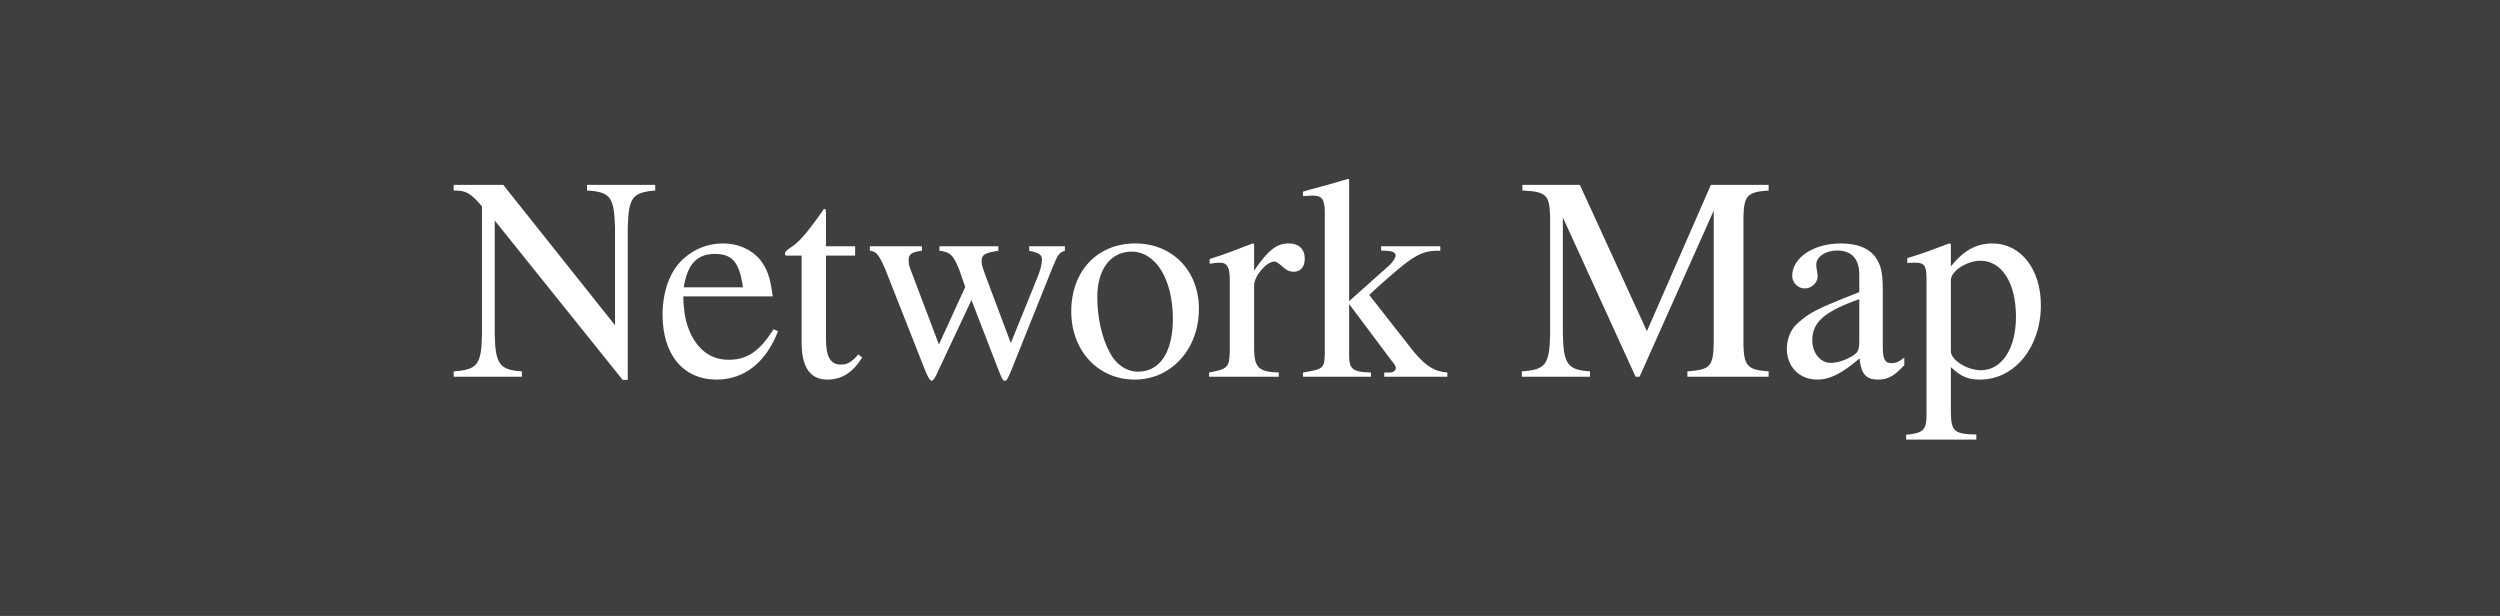
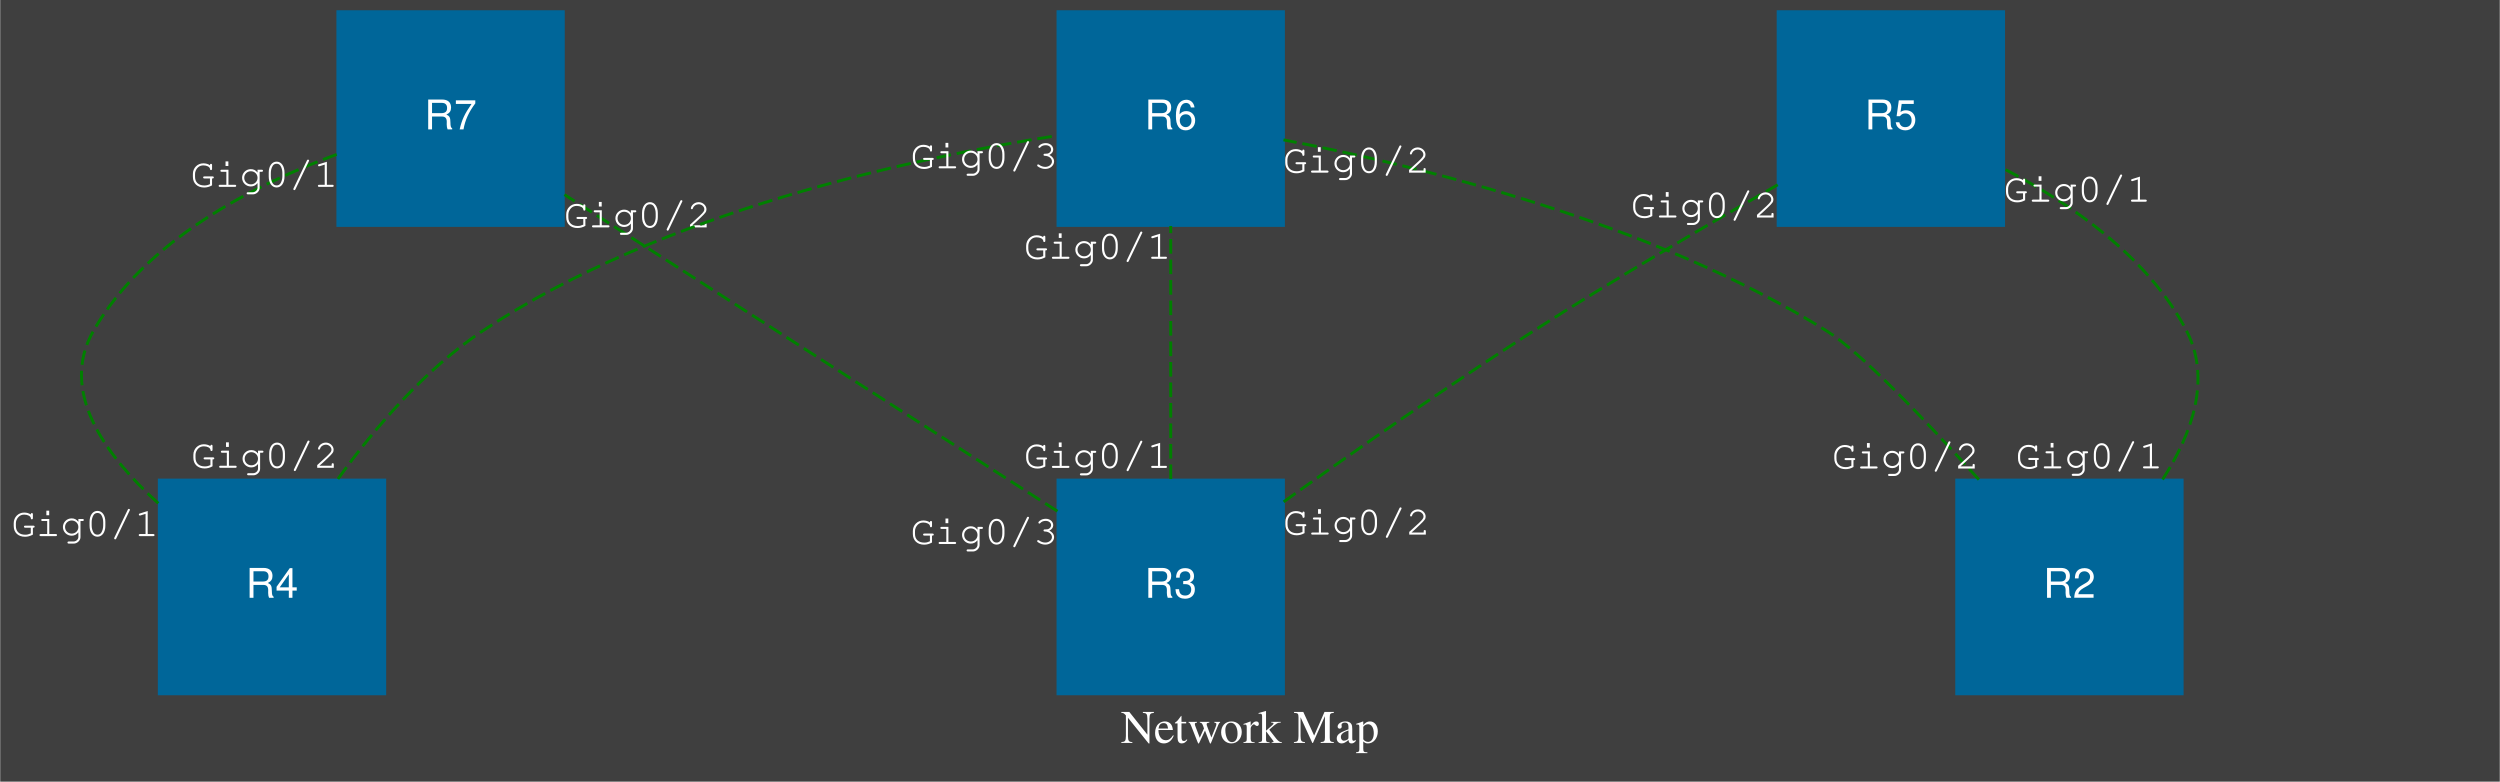
- <svg xmlns="http://www.w3.org/2000/svg" width="138pt" height="34pt" viewBox="0.00 0.00 138.00 34.00">
-   <g id="graph0" class="graph" transform="scale(1 1) rotate(0) translate(4 30)">
-     <polygon fill="#3f3f3f" stroke="transparent" points="-4,4 -4,-30 134,-30 134,4 -4,4" />
-     <text text-anchor="middle" x="65" y="-9.2" font-family="Times,serif" font-size="16.00" fill="white">Network Map</text>
+ <svg xmlns="http://www.w3.org/2000/svg" width="854pt" height="267pt" viewBox="0.00 0.00 853.84 267.00">
+   <g id="graph0" class="graph" transform="scale(1 1) rotate(0) translate(4 263)">
+     <polygon fill="#3f3f3f" stroke="transparent" points="-4,4 -4,-263 849.84,-263 849.84,4 -4,4" />
+     <text text-anchor="middle" x="422.92" y="-9.2" font-family="Times,serif" font-size="16.00" fill="white">Network Map</text>
+     <g id="node1" class="node">
+       <polygon fill="#006699" stroke="#006699" points="188.34,-259 111.34,-259 111.34,-186 188.34,-186 188.34,-259" />
+       <text text-anchor="middle" x="149.84" y="-218.8" font-family="Helvetica,sans-Serif" font-size="14.00" fill="white">R7</text>
+     </g>
+     <g id="node2" class="node">
+       <polygon fill="#006699" stroke="#006699" points="741.34,-99 664.34,-99 664.34,-26 741.34,-26 741.34,-99" />
+       <text text-anchor="middle" x="702.84" y="-58.8" font-family="Helvetica,sans-Serif" font-size="14.00" fill="white">R2</text>
+     </g>
+     <g id="node3" class="node">
+       <polygon fill="#006699" stroke="#006699" points="434.34,-259 357.34,-259 357.34,-186 434.34,-186 434.34,-259" />
+       <text text-anchor="middle" x="395.84" y="-218.8" font-family="Helvetica,sans-Serif" font-size="14.00" fill="white">R6</text>
+     </g>
+     <g id="edge1" class="edge">
+       <path fill="none" stroke="green" stroke-dasharray="5,2" d="M671.91,-99.15C653.53,-119.62 631.59,-142.68 619.84,-150 560.78,-186.82 481.03,-206.31 434.35,-215.22" />
+       <text text-anchor="middle" x="686.84" y="-138.8" font-family="Courier,monospace" font-size="14.00" fill="white">            </text>
+       <text text-anchor="middle" x="459.35" y="-204.02" font-family="Courier,monospace" font-size="14.00" fill="white">Gig0/2</text>
+       <text text-anchor="middle" x="646.91" y="-102.95" font-family="Courier,monospace" font-size="14.00" fill="white">Gig0/2</text>
+     </g>
+     <g id="node4" class="node">
+       <polygon fill="#006699" stroke="#006699" points="680.34,-259 603.34,-259 603.34,-186 680.34,-186 680.34,-259" />
+       <text text-anchor="middle" x="641.84" y="-218.8" font-family="Helvetica,sans-Serif" font-size="14.00" fill="white">R5</text>
+     </g>
+     <g id="edge2" class="edge">
+       <path fill="none" stroke="green" stroke-dasharray="5,2" d="M734.66,-99.19C744.77,-114.93 751.36,-133.54 742.84,-150 729.77,-175.28 703.17,-193.55 680.55,-205.29" />
+       <text text-anchor="middle" x="795.84" y="-138.8" font-family="Courier,monospace" font-size="14.00" fill="white">            </text>
+       <text text-anchor="middle" x="705.55" y="-194.09" font-family="Courier,monospace" font-size="14.00" fill="white">Gig0/1</text>
+       <text text-anchor="middle" x="709.66" y="-102.99" font-family="Courier,monospace" font-size="14.00" fill="white">Gig0/1</text>
+     </g>
+     <g id="node5" class="node">
+       <polygon fill="#006699" stroke="#006699" points="434.34,-99 357.34,-99 357.34,-26 434.34,-26 434.34,-99" />
+       <text text-anchor="middle" x="395.84" y="-58.8" font-family="Helvetica,sans-Serif" font-size="14.00" fill="white">R3</text>
+     </g>
+     <g id="edge4" class="edge">
+       <path fill="none" stroke="green" stroke-dasharray="5,2" d="M357.14,-88.36C311.13,-117.91 234.82,-166.92 188.73,-196.52" />
+       <text text-anchor="middle" x="329.84" y="-138.8" font-family="Courier,monospace" font-size="14.00" fill="white">            </text>
+       <text text-anchor="middle" x="213.73" y="-185.32" font-family="Courier,monospace" font-size="14.00" fill="white">Gig0/2</text>
+       <text text-anchor="middle" x="332.14" y="-77.16" font-family="Courier,monospace" font-size="14.00" fill="white">Gig0/3</text>
+     </g>
+     <g id="edge3" class="edge">
+       <path fill="none" stroke="green" stroke-dasharray="5,2" d="M395.84,-99.35C395.84,-125.21 395.84,-159.96 395.84,-185.79" />
+       <text text-anchor="middle" x="445.84" y="-138.8" font-family="Courier,monospace" font-size="14.00" fill="white">            </text>
+       <text text-anchor="middle" x="370.84" y="-174.59" font-family="Courier,monospace" font-size="14.00" fill="white">Gig0/1</text>
+       <text text-anchor="middle" x="370.84" y="-103.15" font-family="Courier,monospace" font-size="14.00" fill="white">Gig0/1</text>
+     </g>
+     <g id="edge5" class="edge">
+       <path fill="none" stroke="green" stroke-dasharray="5,2" d="M434.4,-91.57C458.61,-108.9 490.67,-131.31 519.84,-150 547.24,-167.54 578.96,-186.08 603.19,-199.88" />
+       <text text-anchor="middle" x="569.84" y="-138.8" font-family="Courier,monospace" font-size="14.00" fill="white">            </text>
+       <text text-anchor="middle" x="578.19" y="-188.68" font-family="Courier,monospace" font-size="14.00" fill="white">Gig0/2</text>
+       <text text-anchor="middle" x="459.4" y="-80.37" font-family="Courier,monospace" font-size="14.00" fill="white">Gig0/2</text>
+     </g>
+     <g id="node6" class="node">
+       <polygon fill="#006699" stroke="#006699" points="127.34,-99 50.34,-99 50.34,-26 127.34,-26 127.34,-99" />
+       <text text-anchor="middle" x="88.84" y="-58.8" font-family="Helvetica,sans-Serif" font-size="14.00" fill="white">R4</text>
+     </g>
+     <g id="edge7" class="edge">
+       <path fill="none" stroke="green" stroke-dasharray="5,2" d="M50,-91.06C31.64,-107.63 16.06,-129.43 27.84,-150 45.6,-180.99 82.59,-199.85 111.2,-210.36" />
+       <text text-anchor="middle" x="77.84" y="-138.8" font-family="Courier,monospace" font-size="14.00" fill="white">            </text>
+       <text text-anchor="middle" x="86.2" y="-199.16" font-family="Courier,monospace" font-size="14.00" fill="white">Gig0/1</text>
+       <text text-anchor="middle" x="25" y="-79.86" font-family="Courier,monospace" font-size="14.00" fill="white">Gig0/1</text>
+     </g>
+     <g id="edge6" class="edge">
+       <path fill="none" stroke="green" stroke-dasharray="5,2" d="M111.36,-99.39C123.98,-116.89 141.15,-136.93 160.84,-150 222.31,-190.8 308.02,-209.11 357.14,-216.69" />
+       <text text-anchor="middle" x="210.84" y="-138.8" font-family="Courier,monospace" font-size="14.00" fill="white">            </text>
+       <text text-anchor="middle" x="332.14" y="-205.49" font-family="Courier,monospace" font-size="14.00" fill="white">Gig0/3</text>
+       <text text-anchor="middle" x="86.36" y="-103.19" font-family="Courier,monospace" font-size="14.00" fill="white">Gig0/2</text>
+     </g>
  </g>
</svg>
